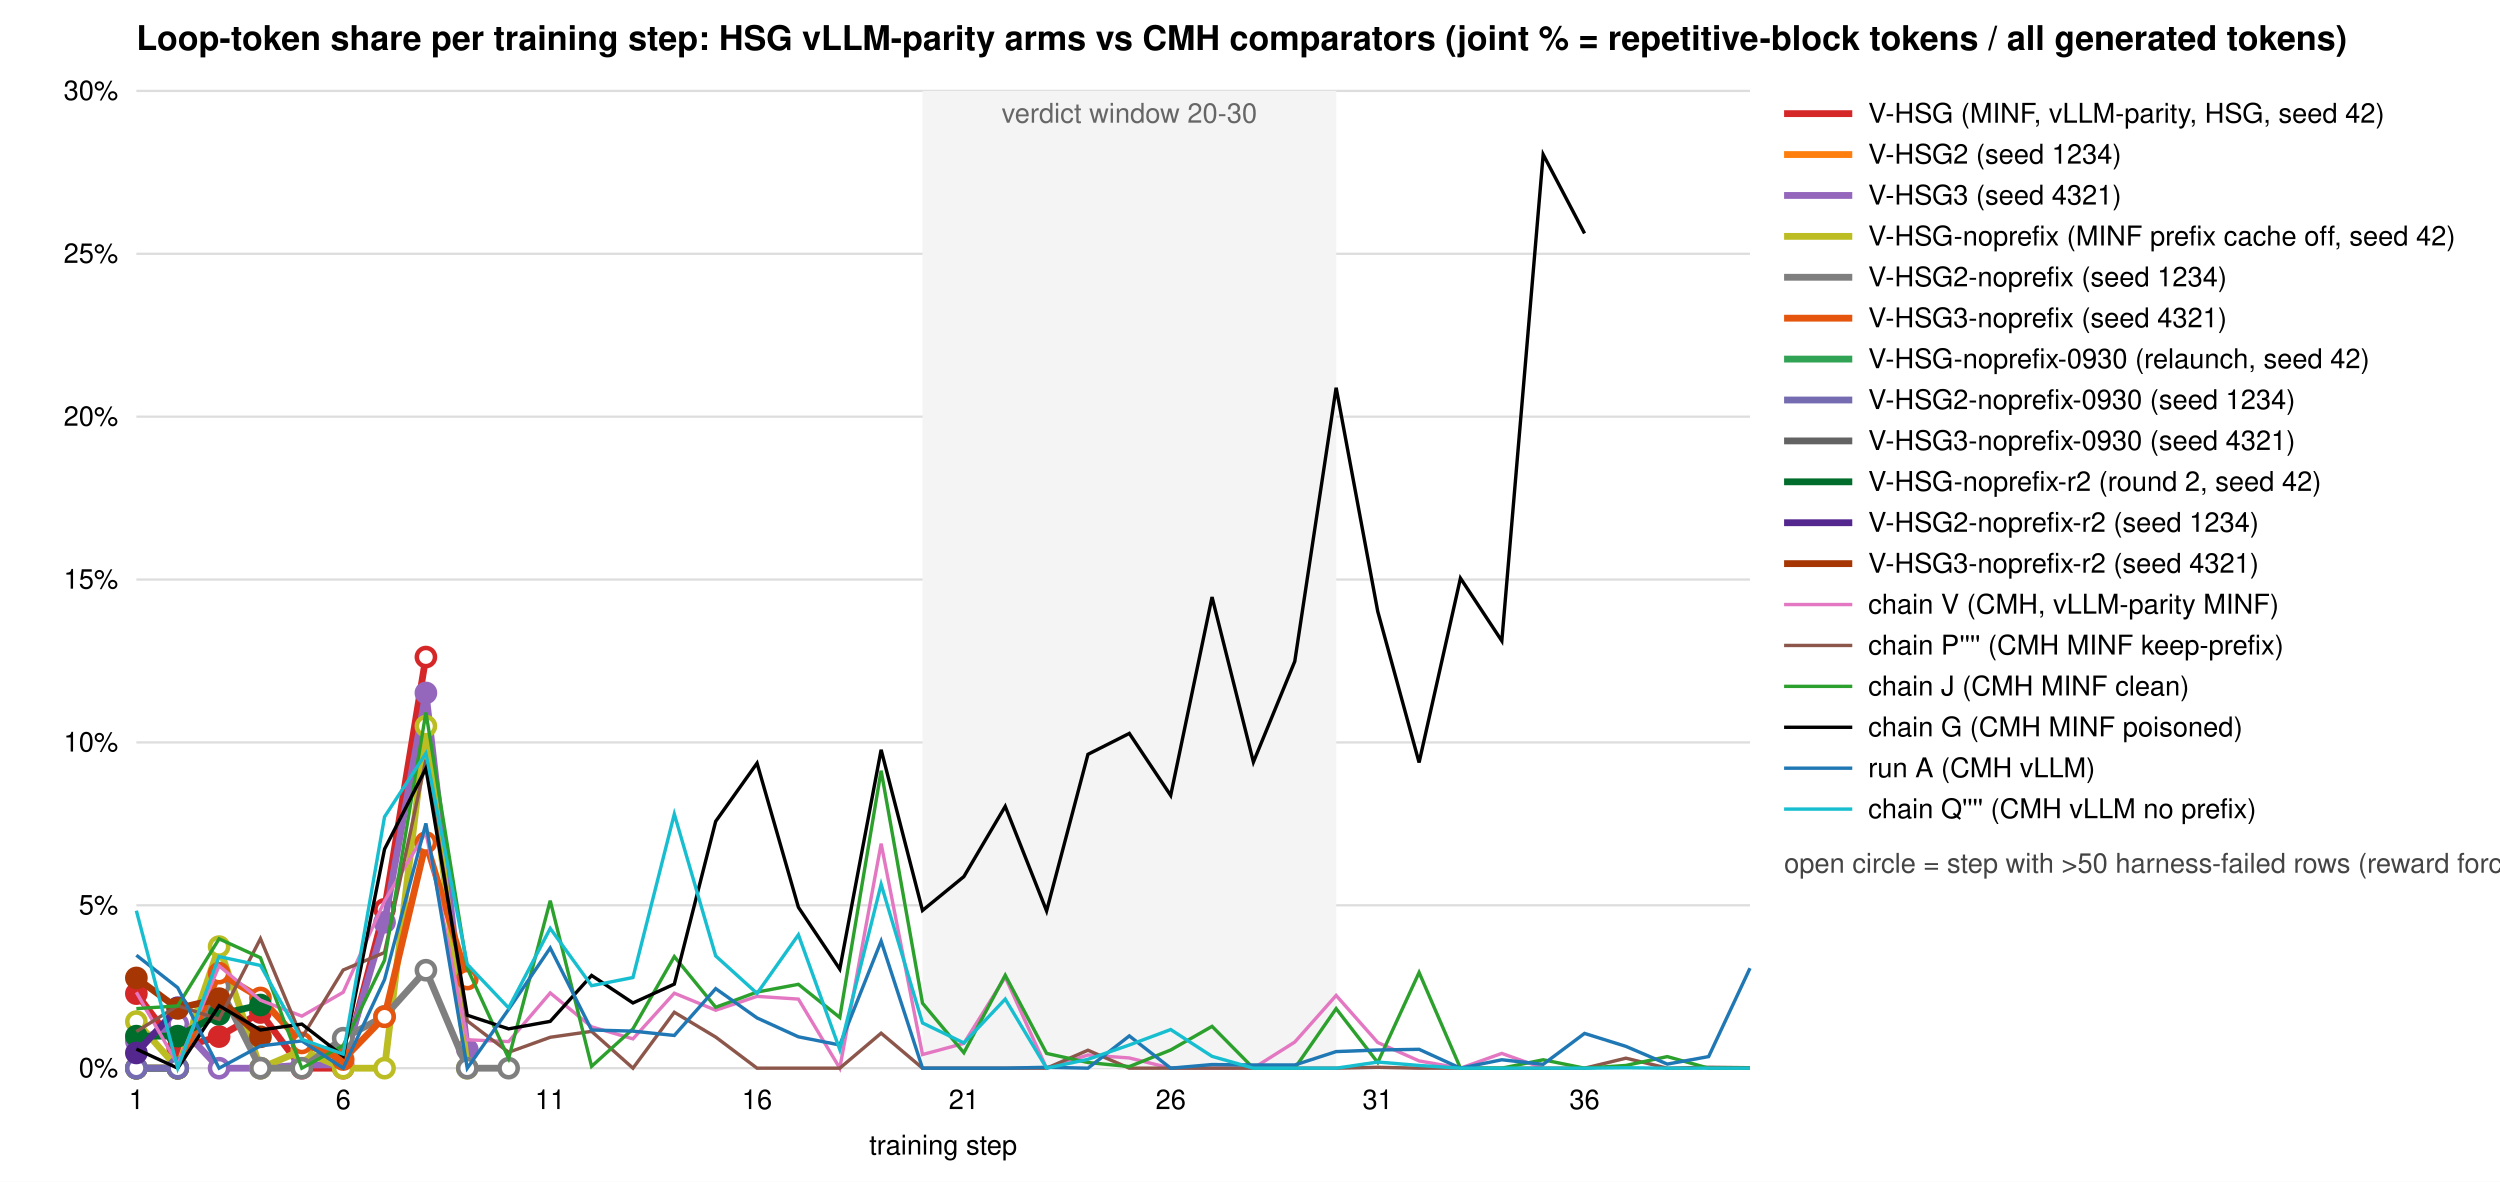
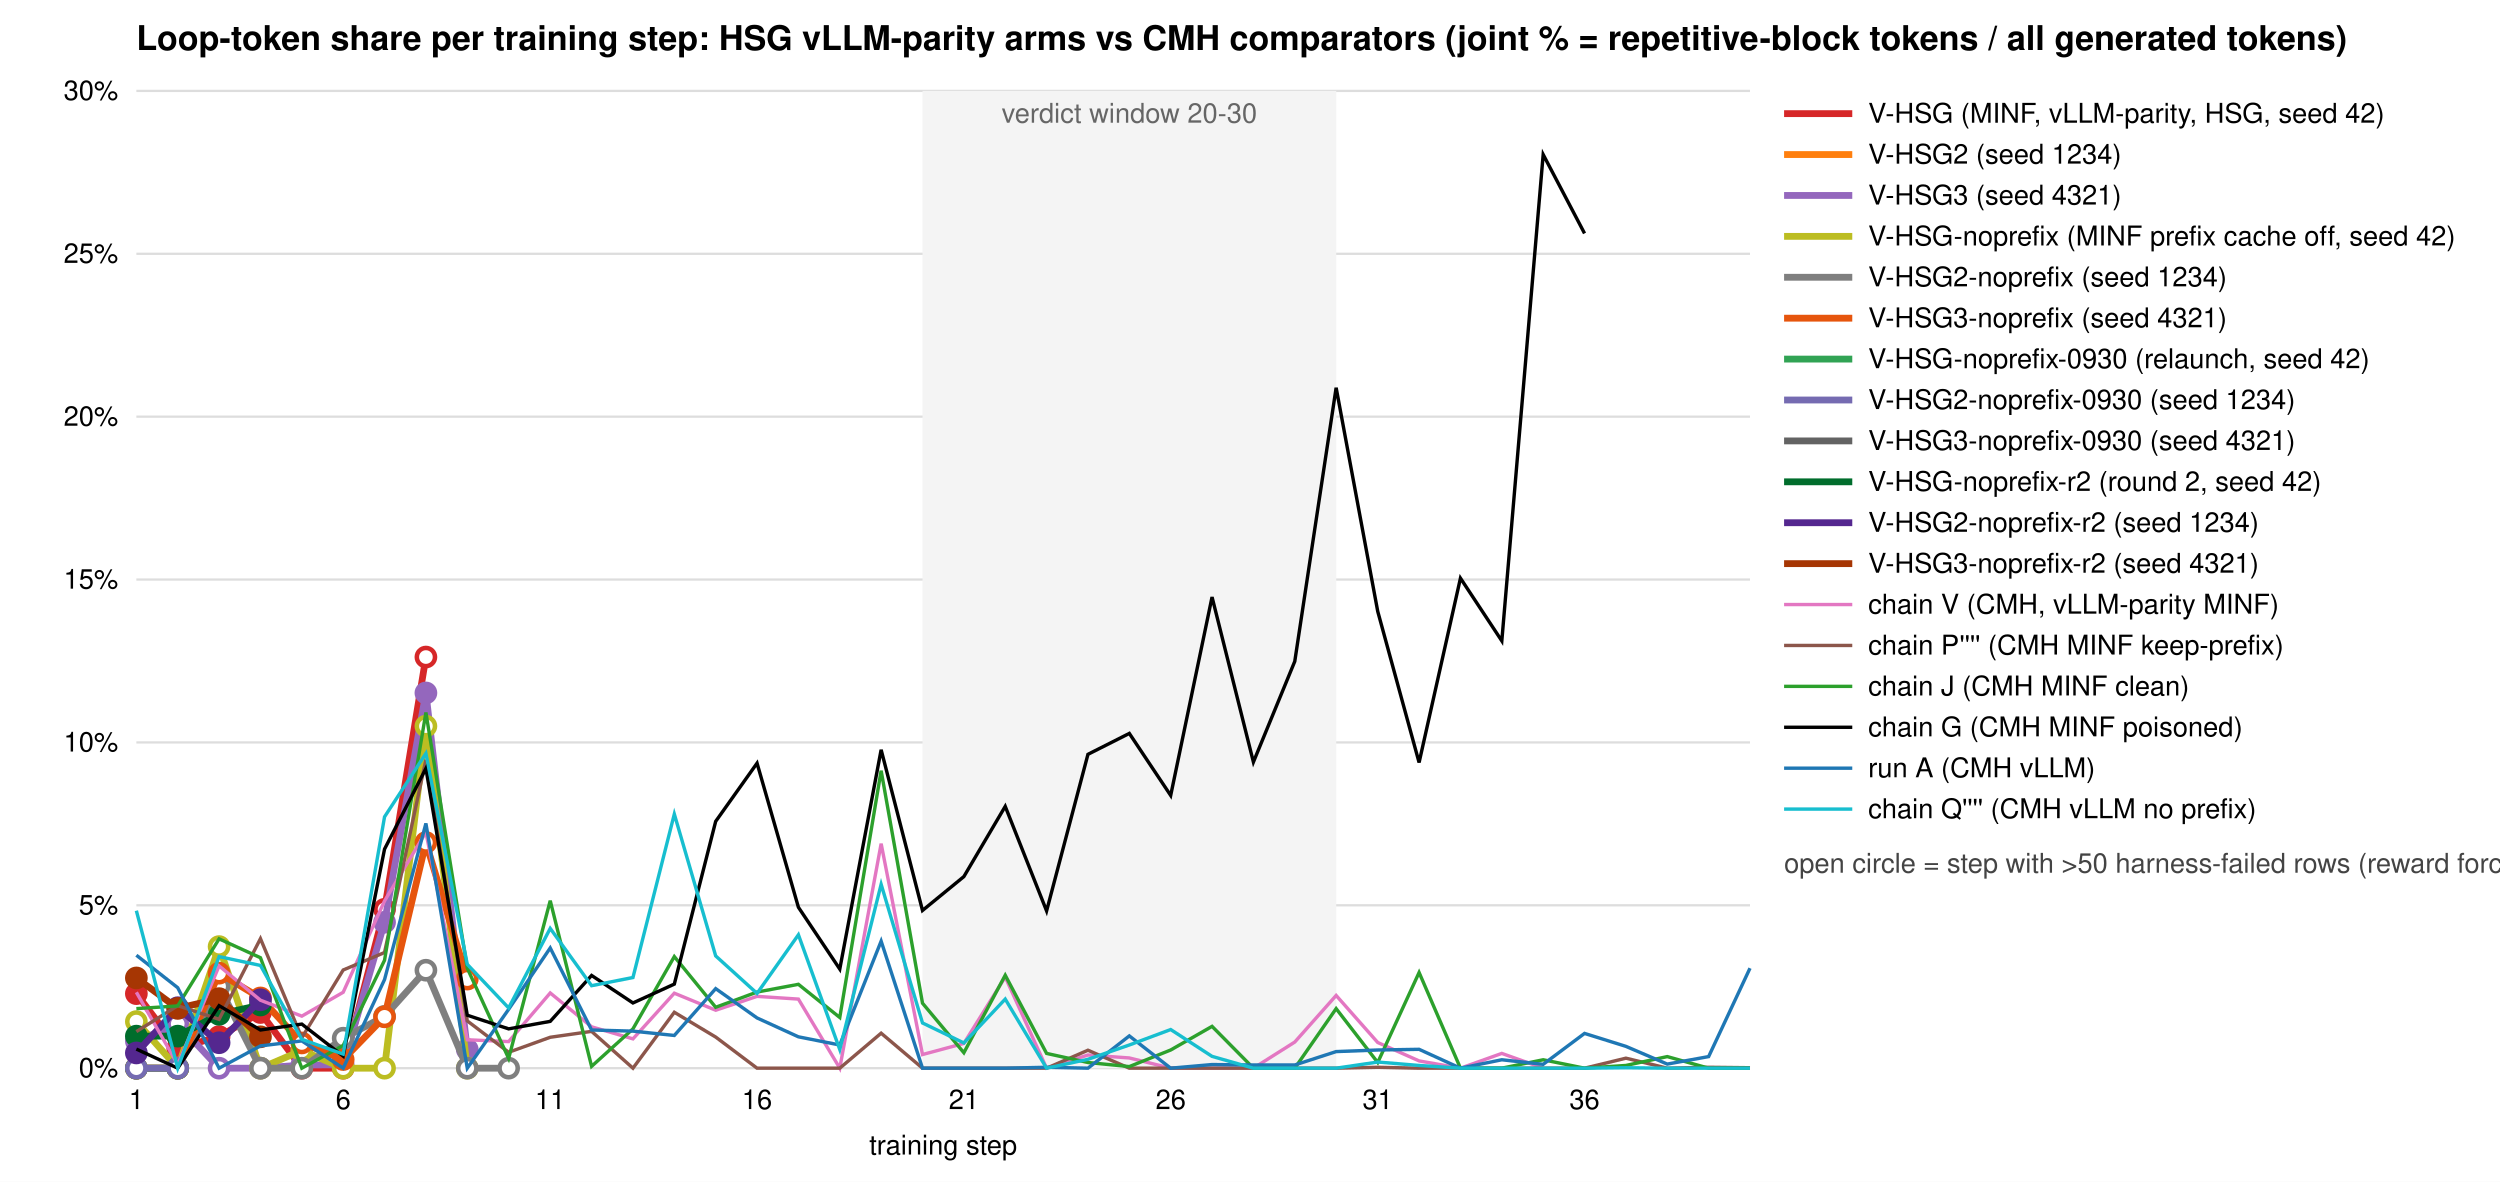
<svg xmlns="http://www.w3.org/2000/svg" width="1100" height="520" font-family="Helvetica,Arial" font-size="12">
  <rect width="1100" height="520" fill="white" />
  <text x="60" y="22" font-size="15" font-weight="bold">Loop-token share per training step: HSG vLLM-parity arms vs CMH comparators (joint % = repetitive-block tokens / all generated tokens)</text>
  <line x1="60" y1="470.0" x2="770" y2="470.0" stroke="#ddd" />
  <text x="52" y="474.0" text-anchor="end">0%</text>
  <line x1="60" y1="398.333" x2="770" y2="398.333" stroke="#ddd" />
  <text x="52" y="402.333" text-anchor="end">5%</text>
  <line x1="60" y1="326.667" x2="770" y2="326.667" stroke="#ddd" />
  <text x="52" y="330.667" text-anchor="end">10%</text>
  <line x1="60" y1="255.0" x2="770" y2="255.0" stroke="#ddd" />
  <text x="52" y="259.0" text-anchor="end">15%</text>
  <line x1="60" y1="183.333" x2="770" y2="183.333" stroke="#ddd" />
  <text x="52" y="187.333" text-anchor="end">20%</text>
  <line x1="60" y1="111.667" x2="770" y2="111.667" stroke="#ddd" />
  <text x="52" y="115.667" text-anchor="end">25%</text>
  <line x1="60" y1="40.0" x2="770" y2="40.0" stroke="#ddd" />
  <text x="52" y="44.0" text-anchor="end">30%</text>
  <text x="60.0" y="488" text-anchor="middle">1</text>
  <text x="151.026" y="488" text-anchor="middle">6</text>
  <text x="242.051" y="488" text-anchor="middle">11</text>
  <text x="333.077" y="488" text-anchor="middle">16</text>
  <text x="424.103" y="488" text-anchor="middle">21</text>
  <text x="515.128" y="488" text-anchor="middle">26</text>
  <text x="606.154" y="488" text-anchor="middle">31</text>
  <text x="697.179" y="488" text-anchor="middle">36</text>
  <text x="415.0" y="508" text-anchor="middle">training step</text>
  <rect x="405.897" y="40" width="182.051" height="430" fill="#f4f4f4" />
  <text x="496.923" y="54" text-anchor="middle" fill="#666">verdict window 20-30</text>
  <polyline fill="none" stroke="#d62728" stroke-width="3" points="60.0,437.2 78.2,461.2 96.4,456.1 114.6,445.5 132.8,470.0 151.0,470.0 169.2,400.1 187.4,289.1" />
  <circle cx="60.0" cy="437.2" r="4" fill="#d62728" stroke="#d62728" stroke-width="2" />
  <circle cx="78.2" cy="461.2" r="4" fill="#d62728" stroke="#d62728" stroke-width="2" />
  <circle cx="96.4" cy="456.1" r="4" fill="#d62728" stroke="#d62728" stroke-width="2" />
  <circle cx="114.6" cy="445.5" r="4" fill="#d62728" stroke="#d62728" stroke-width="2" />
  <circle cx="132.8" cy="470.0" r="4" fill="white" stroke="#d62728" stroke-width="2" />
  <circle cx="151.0" cy="470.0" r="4" fill="white" stroke="#d62728" stroke-width="2" />
  <circle cx="169.2" cy="400.1" r="4" fill="white" stroke="#d62728" stroke-width="2" />
  <circle cx="187.4" cy="289.1" r="4" fill="white" stroke="#d62728" stroke-width="2" />
  <line x1="785" y1="50" x2="815" y2="50" stroke="#d62728" stroke-width="3" />
  <text x="822" y="54">V-HSG (MINF, vLLM-parity, HSG, seed 42)</text>
  <polyline fill="none" stroke="#ff7f0e" stroke-width="3" points="60.0,470.0 78.2,470.0" />
  <circle cx="60.0" cy="470.0" r="4" fill="white" stroke="#ff7f0e" stroke-width="2" />
  <circle cx="78.2" cy="470.0" r="4" fill="white" stroke="#ff7f0e" stroke-width="2" />
  <line x1="785" y1="68" x2="815" y2="68" stroke="#ff7f0e" stroke-width="3" />
  <text x="822" y="72">V-HSG2 (seed 1234)</text>
  <polyline fill="none" stroke="#9467bd" stroke-width="3" points="60.0,458.1 78.2,450.5 96.4,470.0 114.6,470.0 132.8,468.6 151.0,468.5 169.2,405.8 187.4,304.9 205.6,461.8" />
  <circle cx="60.0" cy="458.1" r="4" fill="white" stroke="#9467bd" stroke-width="2" />
  <circle cx="78.2" cy="450.5" r="4" fill="white" stroke="#9467bd" stroke-width="2" />
  <circle cx="96.4" cy="470.0" r="4" fill="white" stroke="#9467bd" stroke-width="2" />
  <circle cx="114.6" cy="470.0" r="4" fill="white" stroke="#9467bd" stroke-width="2" />
  <circle cx="132.8" cy="468.6" r="4" fill="white" stroke="#9467bd" stroke-width="2" />
  <circle cx="151.0" cy="468.5" r="4" fill="white" stroke="#9467bd" stroke-width="2" />
  <circle cx="169.2" cy="405.8" r="4" fill="#9467bd" stroke="#9467bd" stroke-width="2" />
  <circle cx="187.4" cy="304.9" r="4" fill="#9467bd" stroke="#9467bd" stroke-width="2" />
  <circle cx="205.6" cy="461.8" r="4" fill="#9467bd" stroke="#9467bd" stroke-width="2" />
  <line x1="785" y1="86" x2="815" y2="86" stroke="#9467bd" stroke-width="3" />
  <text x="822" y="90">V-HSG3 (seed 4321)</text>
  <polyline fill="none" stroke="#bcbd22" stroke-width="3" points="60.0,449.5 78.2,470.0 96.4,416.5 114.6,470.0 132.8,462.2 151.0,470.0 169.2,470.0 187.4,319.5 205.6,470.0" />
  <circle cx="60.0" cy="449.5" r="4" fill="white" stroke="#bcbd22" stroke-width="2" />
  <circle cx="78.2" cy="470.0" r="4" fill="#bcbd22" stroke="#bcbd22" stroke-width="2" />
  <circle cx="96.4" cy="416.5" r="4" fill="white" stroke="#bcbd22" stroke-width="2" />
  <circle cx="114.6" cy="470.0" r="4" fill="white" stroke="#bcbd22" stroke-width="2" />
  <circle cx="132.8" cy="462.2" r="4" fill="white" stroke="#bcbd22" stroke-width="2" />
  <circle cx="151.0" cy="470.0" r="4" fill="white" stroke="#bcbd22" stroke-width="2" />
  <circle cx="169.2" cy="470.0" r="4" fill="white" stroke="#bcbd22" stroke-width="2" />
  <circle cx="187.4" cy="319.5" r="4" fill="white" stroke="#bcbd22" stroke-width="2" />
  <circle cx="205.6" cy="470.0" r="4" fill="white" stroke="#bcbd22" stroke-width="2" />
  <line x1="785" y1="104" x2="815" y2="104" stroke="#bcbd22" stroke-width="3" />
  <text x="822" y="108">V-HSG-noprefix (MINF prefix cache off, seed 42)</text>
  <polyline fill="none" stroke="#7f7f7f" stroke-width="3" points="60.0,470.0 78.2,470.0 96.4,434.0 114.6,470.0 132.8,470.0 151.0,456.8 169.2,447.2 187.4,426.9 205.6,470.0 223.8,470.0" />
  <circle cx="60.0" cy="470.0" r="4" fill="white" stroke="#7f7f7f" stroke-width="2" />
  <circle cx="78.2" cy="470.0" r="4" fill="white" stroke="#7f7f7f" stroke-width="2" />
  <circle cx="96.4" cy="434.0" r="4" fill="white" stroke="#7f7f7f" stroke-width="2" />
  <circle cx="114.6" cy="470.0" r="4" fill="white" stroke="#7f7f7f" stroke-width="2" />
  <circle cx="132.8" cy="470.0" r="4" fill="white" stroke="#7f7f7f" stroke-width="2" />
  <circle cx="151.0" cy="456.8" r="4" fill="white" stroke="#7f7f7f" stroke-width="2" />
  <circle cx="169.2" cy="447.2" r="4" fill="white" stroke="#7f7f7f" stroke-width="2" />
  <circle cx="187.4" cy="426.9" r="4" fill="white" stroke="#7f7f7f" stroke-width="2" />
  <circle cx="205.6" cy="470.0" r="4" fill="white" stroke="#7f7f7f" stroke-width="2" />
  <circle cx="223.8" cy="470.0" r="4" fill="white" stroke="#7f7f7f" stroke-width="2" />
  <line x1="785" y1="122" x2="815" y2="122" stroke="#7f7f7f" stroke-width="3" />
  <text x="822" y="126">V-HSG2-noprefix (seed 1234)</text>
  <polyline fill="none" stroke="#e6550d" stroke-width="3" points="60.0,470.0 78.2,470.0 96.4,428.2 114.6,439.1 132.8,458.9 151.0,466.2 169.2,447.4 187.4,370.7 205.6,430.8" />
  <circle cx="60.0" cy="470.0" r="4" fill="white" stroke="#e6550d" stroke-width="2" />
  <circle cx="78.2" cy="470.0" r="4" fill="white" stroke="#e6550d" stroke-width="2" />
  <circle cx="96.4" cy="428.2" r="4" fill="white" stroke="#e6550d" stroke-width="2" />
  <circle cx="114.6" cy="439.1" r="4" fill="white" stroke="#e6550d" stroke-width="2" />
  <circle cx="132.8" cy="458.9" r="4" fill="white" stroke="#e6550d" stroke-width="2" />
  <circle cx="151.0" cy="466.2" r="4" fill="#e6550d" stroke="#e6550d" stroke-width="2" />
  <circle cx="169.2" cy="447.4" r="4" fill="white" stroke="#e6550d" stroke-width="2" />
  <circle cx="187.4" cy="370.7" r="4" fill="white" stroke="#e6550d" stroke-width="2" />
  <circle cx="205.6" cy="430.8" r="4" fill="white" stroke="#e6550d" stroke-width="2" />
  <line x1="785" y1="140" x2="815" y2="140" stroke="#e6550d" stroke-width="3" />
  <text x="822" y="144">V-HSG3-noprefix (seed 4321)</text>
  <polyline fill="none" stroke="#31a354" stroke-width="3" points="60.0,470.0 78.2,470.0" />
  <circle cx="60.0" cy="470.0" r="4" fill="white" stroke="#31a354" stroke-width="2" />
  <circle cx="78.2" cy="470.0" r="4" fill="white" stroke="#31a354" stroke-width="2" />
  <line x1="785" y1="158" x2="815" y2="158" stroke="#31a354" stroke-width="3" />
  <text x="822" y="162">V-HSG-noprefix-0930 (relaunch, seed 42)</text>
  <polyline fill="none" stroke="#756bb1" stroke-width="3" points="60.0,470.0 78.2,470.0" />
  <circle cx="60.0" cy="470.0" r="4" fill="white" stroke="#756bb1" stroke-width="2" />
  <circle cx="78.2" cy="470.0" r="4" fill="white" stroke="#756bb1" stroke-width="2" />
  <line x1="785" y1="176" x2="815" y2="176" stroke="#756bb1" stroke-width="3" />
  <text x="822" y="180">V-HSG2-noprefix-0930 (seed 1234)</text>
  <line x1="785" y1="194" x2="815" y2="194" stroke="#636363" stroke-width="3" />
  <text x="822" y="198">V-HSG3-noprefix-0930 (seed 4321)</text>
  <polyline fill="none" stroke="#006d2c" stroke-width="3" points="60.0,455.9 78.2,455.9 96.4,446.3 114.6,442.2" />
  <circle cx="60.0" cy="455.9" r="4" fill="#006d2c" stroke="#006d2c" stroke-width="2" />
  <circle cx="78.2" cy="455.9" r="4" fill="#006d2c" stroke="#006d2c" stroke-width="2" />
  <circle cx="96.4" cy="446.3" r="4" fill="#006d2c" stroke="#006d2c" stroke-width="2" />
  <circle cx="114.6" cy="442.2" r="4" fill="#006d2c" stroke="#006d2c" stroke-width="2" />
  <line x1="785" y1="212" x2="815" y2="212" stroke="#006d2c" stroke-width="3" />
  <text x="822" y="216">V-HSG-noprefix-r2 (round 2, seed 42)</text>
-   <polyline fill="none" stroke="#54278f" stroke-width="3" points="60.0,463.3 78.2,443.4" />
+   <polyline fill="none" stroke="#54278f" stroke-width="3" points="60.0,463.3 78.2,443.4 96.4,458.8 114.6,439.9" />
  <circle cx="60.0" cy="463.3" r="4" fill="#54278f" stroke="#54278f" stroke-width="2" />
  <circle cx="78.2" cy="443.4" r="4" fill="#54278f" stroke="#54278f" stroke-width="2" />
+   <circle cx="96.4" cy="458.8" r="4" fill="#54278f" stroke="#54278f" stroke-width="2" />
+   <circle cx="114.6" cy="439.9" r="4" fill="#54278f" stroke="#54278f" stroke-width="2" />
  <line x1="785" y1="230" x2="815" y2="230" stroke="#54278f" stroke-width="3" />
  <text x="822" y="234">V-HSG2-noprefix-r2 (seed 1234)</text>
  <polyline fill="none" stroke="#a63603" stroke-width="3" points="60.0,430.3 78.2,443.7 96.4,439.4 114.6,456.2" />
  <circle cx="60.0" cy="430.3" r="4" fill="#a63603" stroke="#a63603" stroke-width="2" />
  <circle cx="78.2" cy="443.7" r="4" fill="#a63603" stroke="#a63603" stroke-width="2" />
  <circle cx="96.4" cy="439.4" r="4" fill="#a63603" stroke="#a63603" stroke-width="2" />
  <circle cx="114.6" cy="456.2" r="4" fill="#a63603" stroke="#a63603" stroke-width="2" />
  <line x1="785" y1="248" x2="815" y2="248" stroke="#a63603" stroke-width="3" />
  <text x="822" y="252">V-HSG3-noprefix-r2 (seed 4321)</text>
  <polyline fill="none" stroke="#e377c2" stroke-width="1.5" points="60.0,436.6 78.2,468.4 96.4,425.0 114.6,440.1 132.8,447.1 151.0,436.6 169.2,396.4 187.4,366.2 205.6,457.5 223.8,458.3 242.1,436.9 260.3,451.8 278.5,457.1 296.7,437.0 314.9,444.5 333.1,438.4 351.3,439.6 369.5,470.0 387.7,371.2 405.9,464.0 424.1,459.1 442.3,429.9 460.5,470.0 478.7,464.2 496.9,465.5 515.1,470.0 533.3,470.0 551.5,470.0 569.7,458.5 587.9,438.0 606.2,458.7 624.4,466.8 642.6,470.0 660.8,463.5 679.0,470.0" />
  <line x1="785" y1="266" x2="815" y2="266" stroke="#e377c2" stroke-width="1.5" />
  <text x="822" y="270">chain V (CMH, vLLM-parity MINF)</text>
  <polyline fill="none" stroke="#8c564b" stroke-width="1.5" points="60.0,453.9 78.2,442.5 96.4,448.5 114.6,413.0 132.8,456.6 151.0,426.8 169.2,419.1 187.4,334.3 205.6,449.2 223.8,463.0 242.1,456.4 260.3,453.8 278.5,470.0 296.7,445.4 314.9,456.3 333.1,470.0 351.3,470.0 369.5,470.0 387.7,454.6 405.9,470.0 424.1,470.0 442.3,470.0 460.5,470.0 478.7,462.1 496.9,470.0 515.1,470.0 533.3,470.0 551.5,470.0 569.7,470.0 587.9,470.0 606.2,469.6 624.4,470.0 642.6,470.0 660.8,470.0 679.0,470.0 697.2,470.0 715.4,465.6 733.6,470.0 751.8,469.6 770.0,469.8" />
  <line x1="785" y1="284" x2="815" y2="284" stroke="#8c564b" stroke-width="1.5" />
  <text x="822" y="288">chain P'''' (CMH MINF keep-prefix)</text>
  <polyline fill="none" stroke="#2ca02c" stroke-width="1.5" points="60.0,443.8 78.2,442.6 96.4,413.1 114.6,421.4 132.8,470.0 151.0,460.0 169.2,422.5 187.4,313.5 205.6,426.0 223.8,465.7 242.1,396.3 260.3,469.2 278.5,452.7 296.7,420.9 314.9,443.2 333.1,436.5 351.3,433.1 369.5,447.7 387.7,339.1 405.9,441.4 424.1,463.2 442.3,429.1 460.5,463.5 478.7,467.5 496.9,469.3 515.1,462.0 533.3,451.6 551.5,470.0 569.7,470.0 587.9,443.8 606.2,467.5 624.4,427.9 642.6,470.0 660.8,470.0 679.0,466.3 697.2,470.0 715.4,468.8 733.6,464.9 751.8,470.0 770.0,470.0" />
  <line x1="785" y1="302" x2="815" y2="302" stroke="#2ca02c" stroke-width="1.5" />
  <text x="822" y="306">chain J (CMH MINF clean)</text>
  <polyline fill="none" stroke="#000000" stroke-width="1.5" points="60.0,461.6 78.2,470.0 96.4,442.5 114.6,453.2 132.8,450.6 151.0,464.7 169.2,373.6 187.4,338.1 205.6,446.7 223.8,452.7 242.1,449.4 260.3,429.2 278.5,441.3 296.7,433.0 314.9,361.4 333.1,335.8 351.3,399.2 369.5,426.4 387.7,329.9 405.9,400.6 424.1,385.7 442.3,354.8 460.5,400.8 478.7,331.9 496.9,322.7 515.1,350.0 533.3,262.7 551.5,335.3 569.7,291.0 587.9,170.6 606.2,269.0 624.4,335.5 642.6,254.4 660.8,282.0 679.0,68.0 697.2,102.7" />
  <line x1="785" y1="320" x2="815" y2="320" stroke="#000000" stroke-width="1.5" />
  <text x="822" y="324">chain G (CMH MINF poisoned)</text>
  <polyline fill="none" stroke="#1f77b4" stroke-width="1.5" points="60.0,420.3 78.2,434.6 96.4,470.0 114.6,460.2 132.8,458.0 151.0,470.0 169.2,431.0 187.4,362.3 205.6,470.0 223.8,444.1 242.1,417.1 260.3,453.2 278.5,453.7 296.7,455.6 314.9,435.0 333.1,447.9 351.3,456.2 369.5,459.8 387.7,414.1 405.9,470.0 424.1,470.0 442.3,470.0 460.5,469.6 478.7,470.0 496.9,455.8 515.1,470.0 533.3,468.4 551.5,468.6 569.7,468.6 587.9,462.7 606.2,462.0 624.4,461.7 642.6,470.0 660.8,466.3 679.0,468.3 697.2,454.7 715.4,460.4 733.6,468.2 751.8,464.9 770.0,426.0" />
  <line x1="785" y1="338" x2="815" y2="338" stroke="#1f77b4" stroke-width="1.5" />
  <text x="822" y="342">run A (CMH vLLM)</text>
  <polyline fill="none" stroke="#17becf" stroke-width="1.5" points="60.0,400.7 78.2,470.0 96.4,420.9 114.6,424.8 132.8,457.3 151.0,463.8 169.2,359.4 187.4,331.5 205.6,424.3 223.8,443.5 242.1,408.5 260.3,433.7 278.5,430.1 296.7,358.2 314.9,420.6 333.1,437.1 351.3,411.3 369.5,461.8 387.7,389.1 405.9,450.1 424.1,458.9 442.3,439.6 460.5,470.0 478.7,466.1 496.9,459.8 515.1,453.0 533.3,464.8 551.5,470.0 569.7,470.0 587.9,470.0 606.2,467.3 624.4,468.8 642.6,470.0 660.8,470.0 679.0,470.0 697.2,470.0 715.4,469.8 733.6,470.0 751.8,470.0 770.0,470.0" />
  <line x1="785" y1="356" x2="815" y2="356" stroke="#17becf" stroke-width="1.5" />
  <text x="822" y="360">chain Q'''' (CMH vLLM no prefix)</text>
  <text x="785" y="384" fill="#444">open circle = step with &gt;50 harness-failed rows (reward forced 0)</text>
</svg>
